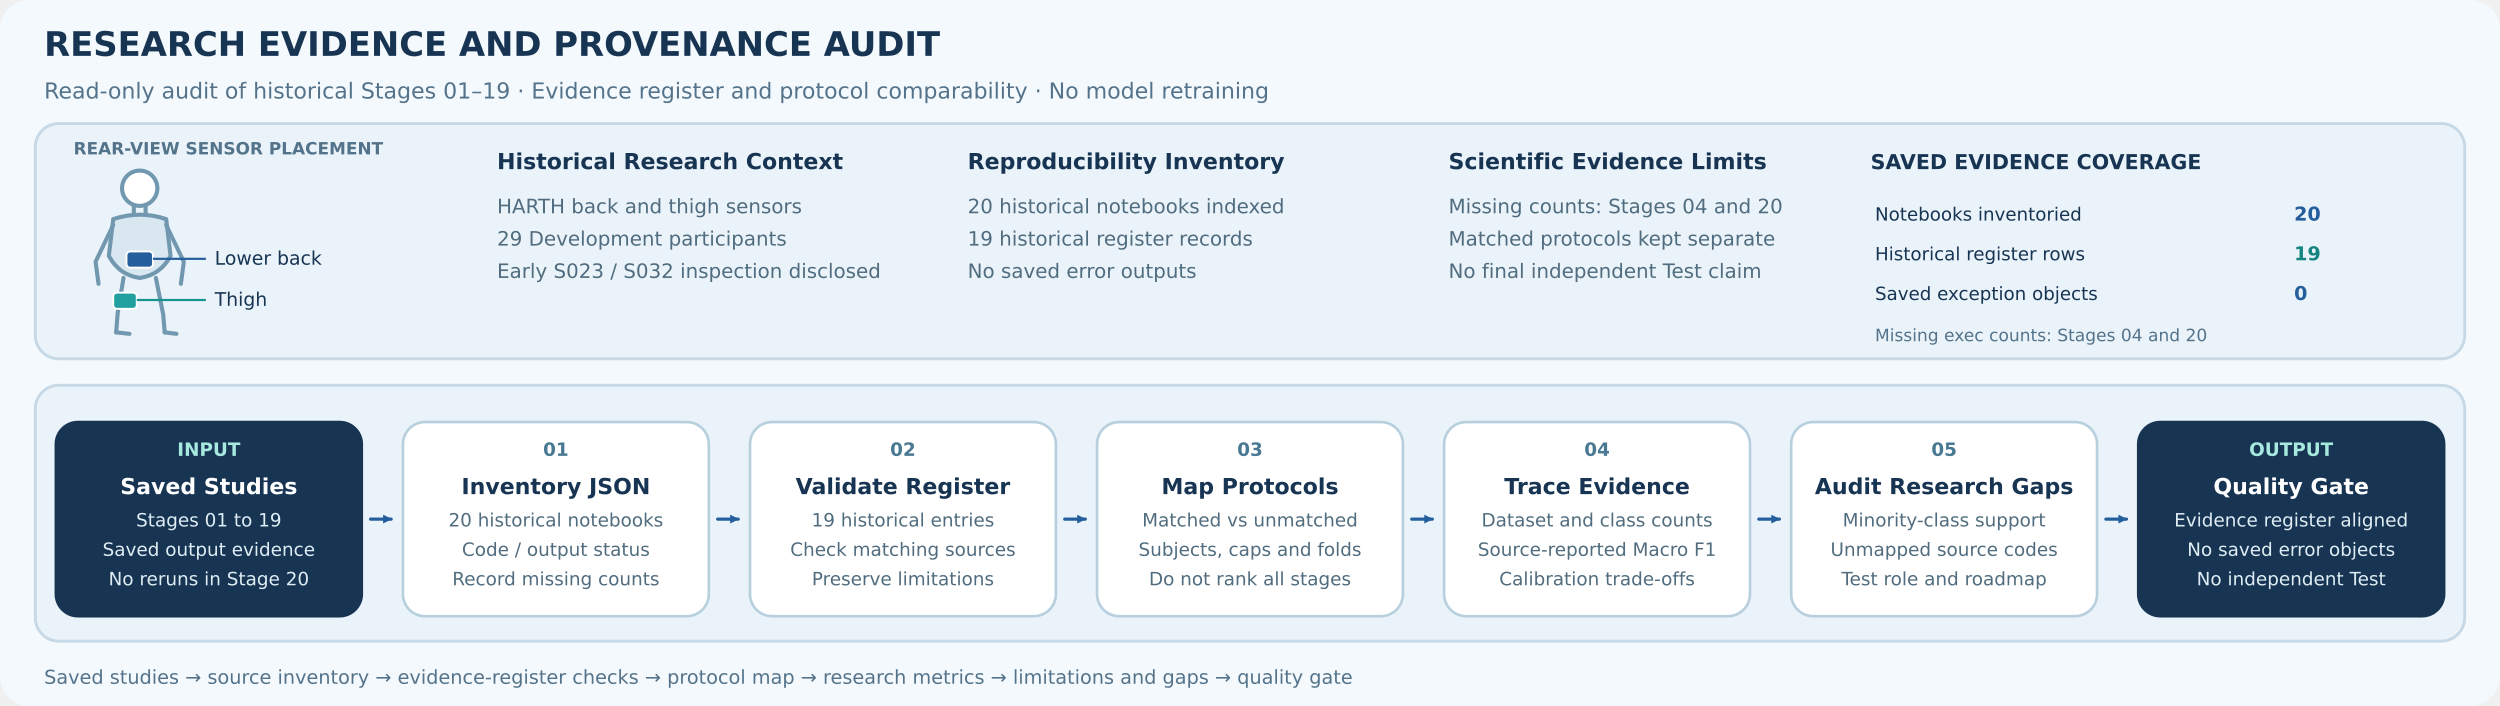
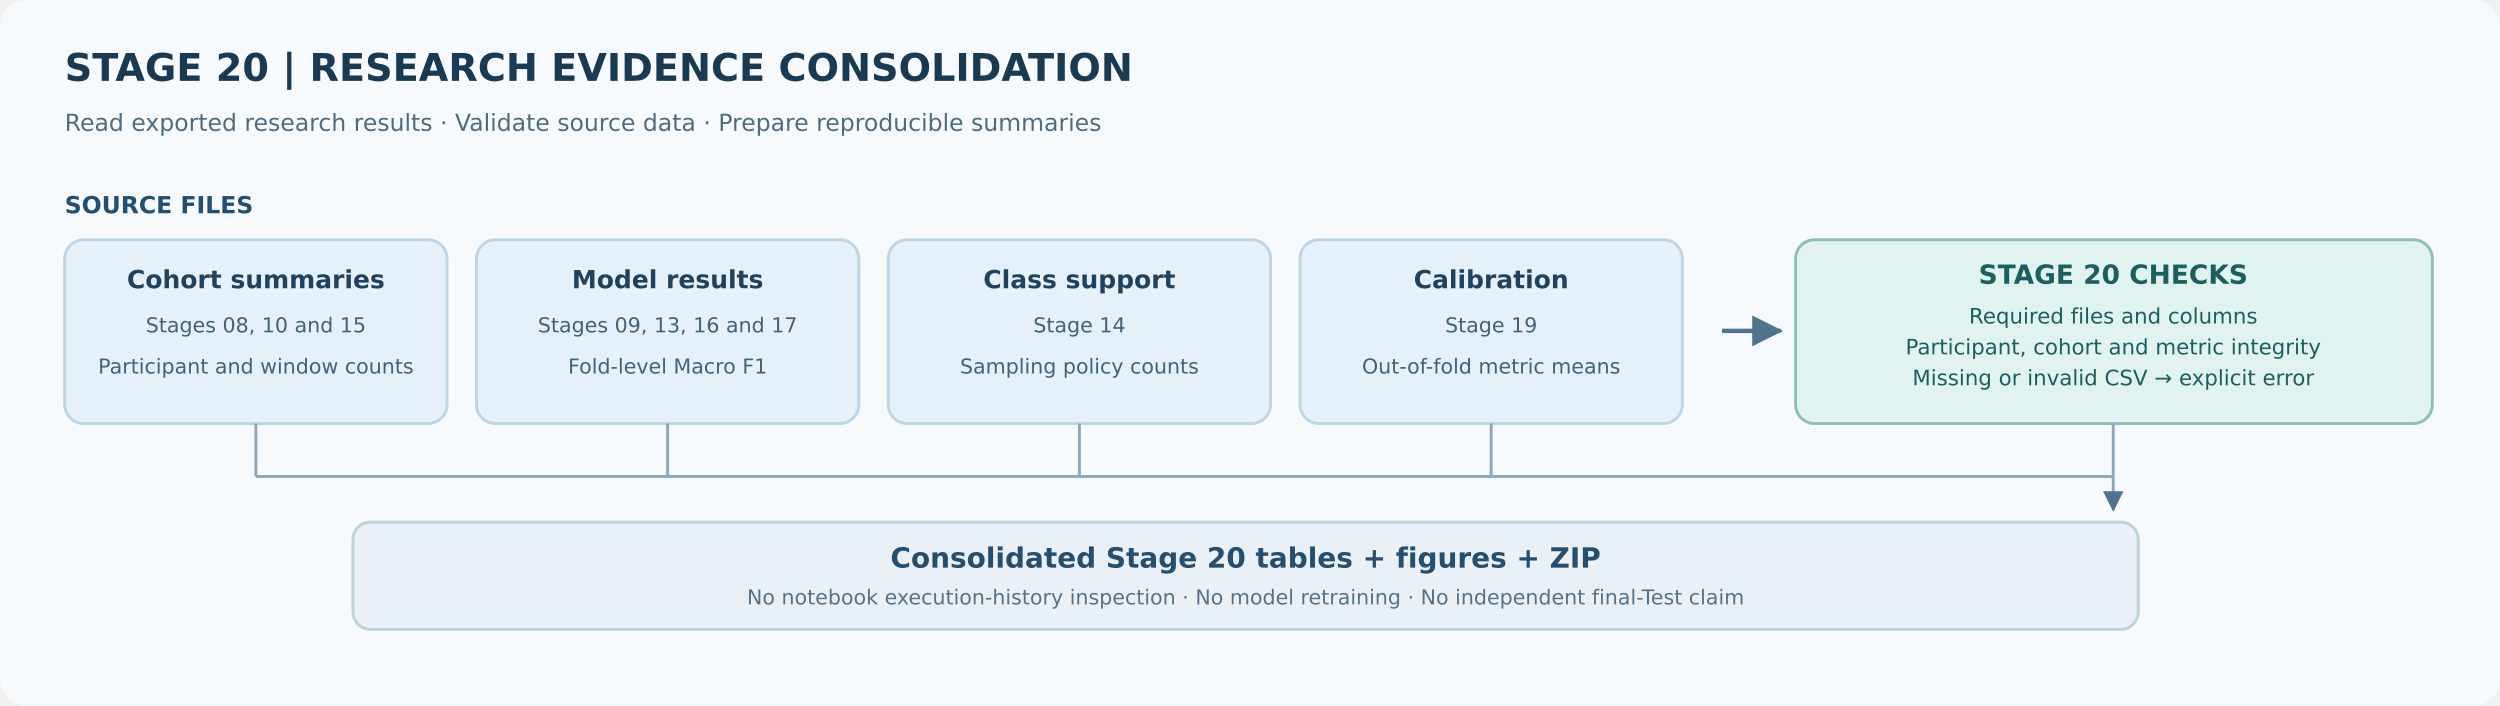
<svg xmlns="http://www.w3.org/2000/svg" width="1700" height="480" viewBox="0 0 1700 480" role="img" aria-labelledby="title desc">
  <defs>
-     <marker id="small-arrow" markerUnits="userSpaceOnUse" markerWidth="6" markerHeight="6" refX="5.5" refY="3" orient="auto">
-       <path d="M0 0 L6 3 L0 6 Z" fill="#245E9D" />
+     <marker id="arrow" markerWidth="9" markerHeight="9" refX="7.5" refY="4.5" orient="auto">
+       <path d="M1 1 L8 4.5 L1 8 Z" fill="#50738E" />
    </marker>
  </defs>
-   <rect width="1700" height="480" rx="20" fill="#F4F9FD" />
+   <rect width="1700" height="480" rx="18" fill="#F6FAFD" />
  <g font-family="DejaVu Sans, Arial, sans-serif">
-     <text x="30" y="38" font-size="23" font-weight="700" fill="#173453">RESEARCH EVIDENCE AND PROVENANCE AUDIT</text>
-     <text x="30" y="67" font-size="15" fill="#54738A">Read-only audit of historical Stages 01–19 · Evidence register and protocol comparability · No model retraining</text>
-     <rect x="24" y="84" width="1652" height="160" rx="16" fill="#EAF3FA" stroke="#C7D9E6" stroke-width="2" />
-     <rect x="24" y="262" width="1652" height="174" rx="16" fill="#EAF3FA" stroke="#C7D9E6" stroke-width="2" />
-     <g aria-label="Rear-view two-sensor placement, completely within context panel">
-       <text x="50" y="105" font-size="11.5" font-weight="700" fill="#53738A">REAR-VIEW SENSOR PLACEMENT</text>
-       <g stroke="#7298B0" stroke-width="2.8" stroke-linecap="round" stroke-linejoin="round">
-         <circle cx="95" cy="128" r="12" fill="#FFFFFF" />
-         <path d="M91 140 L91 147 M99 140 L99 147" fill="none" />
-         <path d="M77 149 Q95 143 113 149 L116 174 Q109 187 95 189 Q81 187 74 174 Z" fill="#D9E7F1" />
-         <path d="M77 153 L65 178 L67 193 M113 153 L125 178 L123 193" fill="none" />
-         <path d="M84 189 L80 213 L79 226 M106 189 L111 214 L112 226" fill="none" />
-         <path d="M79 226 L88 227 M112 226 L120 227" fill="none" />
-       </g>
-       <rect x="86" y="171" width="18" height="11" rx="2.5" fill="#245E9D" stroke="#FFFFFF" stroke-width="1.3" />
-       <rect x="77" y="199" width="16" height="11" rx="2.5" fill="#22A0A0" stroke="#FFFFFF" stroke-width="1.3" />
-       <path d="M104 176 H140" stroke="#245E9D" stroke-width="1.5" />
-       <text x="146" y="180" font-size="12.8" fill="#173453">Lower back</text>
-       <path d="M93 204 H140" stroke="#15938F" stroke-width="1.5" />
-       <text x="146" y="208" font-size="12.8" fill="#173453">Thigh</text>
+     <text x="44" y="55" font-size="26" font-weight="700" fill="#183B53">STAGE 20 | RESEARCH EVIDENCE CONSOLIDATION</text>
+     <text x="44" y="89" font-size="16" fill="#4E6C80">Read exported research results · Validate source data · Prepare reproducible summaries</text>
+     <text x="44" y="145" font-size="16" font-weight="700" fill="#254F6F">SOURCE FILES</text>
+     <g stroke-width="2">
+       <rect x="44" y="163" width="260" height="125" rx="13" fill="#E5F1FA" stroke="#BCD6E6" />
+       <rect x="324" y="163" width="260" height="125" rx="13" fill="#E5F1FA" stroke="#BCD6E6" />
+       <rect x="604" y="163" width="260" height="125" rx="13" fill="#E5F1FA" stroke="#BCD6E6" />
+       <rect x="884" y="163" width="260" height="125" rx="13" fill="#E5F1FA" stroke="#BCD6E6" />
    </g>
-     <g>
-       <text x="338" y="115" font-size="15" font-weight="700" fill="#173453">Historical Research Context</text>
-       <text x="338" y="145" font-size="13.5" fill="#506C7E">HARTH back and thigh sensors</text>
-       <text x="338" y="167" font-size="13.5" fill="#506C7E">29 Development participants</text>
-       <text x="338" y="189" font-size="13.5" fill="#506C7E">Early S023 / S032 inspection disclosed</text>
+     <g fill="#1F425E" font-size="17" font-weight="700" text-anchor="middle">
+       <text x="174" y="196">Cohort summaries</text>
+       <text x="454" y="196">Model results</text>
+       <text x="734" y="196">Class support</text>
+       <text x="1014" y="196">Calibration</text>
    </g>
-     <g>
-       <text x="658" y="115" font-size="15" font-weight="700" fill="#173453">Reproducibility Inventory</text>
-       <text x="658" y="145" font-size="13.5" fill="#506C7E">20 historical notebooks indexed</text>
-       <text x="658" y="167" font-size="13.5" fill="#506C7E">19 historical register records</text>
-       <text x="658" y="189" font-size="13.5" fill="#506C7E">No saved error outputs</text>
+     <g fill="#40627A" font-size="14" text-anchor="middle">
+       <text x="174" y="226">Stages 08, 10 and 15</text>
+       <text x="454" y="226">Stages 09, 13, 16 and 17</text>
+       <text x="734" y="226">Stage 14</text>
+       <text x="1014" y="226">Stage 19</text>
+       <text x="174" y="254">Participant and window counts</text>
+       <text x="454" y="254">Fold-level Macro F1</text>
+       <text x="734" y="254">Sampling policy counts</text>
+       <text x="1014" y="254">Out-of-fold metric means</text>
    </g>
-     <g>
-       <text x="985" y="115" font-size="15" font-weight="700" fill="#173453">Scientific Evidence Limits</text>
-       <text x="985" y="145" font-size="13.5" fill="#506C7E">Missing counts: Stages 04 and 20</text>
-       <text x="985" y="167" font-size="13.5" fill="#506C7E">Matched protocols kept separate</text>
-       <text x="985" y="189" font-size="13.5" fill="#506C7E">No final independent Test claim</text>
+     <path d="M1171 225 H1211" stroke="#50738E" stroke-width="3" fill="none" marker-end="url(#arrow)" />
+     <rect x="1221" y="163" width="433" height="125" rx="13" fill="#E1F3F1" stroke="#8CBFB8" stroke-width="2" />
+     <text x="1437" y="193" font-size="18" font-weight="700" fill="#1B5F60" text-anchor="middle">STAGE 20 CHECKS</text>
+     <g font-size="14.5" fill="#1B5F60" text-anchor="middle">
+       <text x="1437" y="220">Required files and columns</text>
+       <text x="1437" y="241">Participant, cohort and metric integrity</text>
+       <text x="1437" y="262">Missing or invalid CSV → explicit error</text>
    </g>
-     <g aria-label="Observed saved research inventory and evidence coverage">
-       <text x="1272" y="115" font-size="14" font-weight="700" fill="#173453">SAVED EVIDENCE COVERAGE</text>
-       <text x="1275" y="150" font-size="12.4" fill="#173453">Notebooks inventoried</text>
-       <text x="1560" y="150" font-size="13" font-weight="700" fill="#245E9D">20</text>
-       <text x="1275" y="177" font-size="12.4" fill="#173453">Historical register rows</text>
-       <text x="1560" y="177" font-size="13" font-weight="700" fill="#13847F">19</text>
-       <text x="1275" y="204" font-size="12.4" fill="#173453">Saved exception objects</text>
-       <text x="1560" y="204" font-size="13" font-weight="700" fill="#245E9D">0</text>
-       <text x="1275" y="232" font-size="11.6" fill="#54738A">Missing exec counts: Stages 04 and 20</text>
+     <g stroke="#8DA8BA" stroke-width="2" fill="none">
+       <path d="M174 288 V324" />
+       <path d="M454 288 V324" />
+       <path d="M734 288 V324" />
+       <path d="M1014 288 V324" />
+       <path d="M174 324 H1437" />
+       <path d="M1437 288 V324" />
+       <path d="M1437 324 V347" marker-end="url(#arrow)" />
    </g>
-     <g aria-label="Six identical short inter-block arrows">
-       <path d="M252 353 H266" fill="none" stroke="#245E9D" stroke-width="2.2" stroke-linecap="round" marker-end="url(#small-arrow)" />
-       <path d="M488 353 H502" fill="none" stroke="#245E9D" stroke-width="2.2" stroke-linecap="round" marker-end="url(#small-arrow)" />
-       <path d="M724 353 H738" fill="none" stroke="#245E9D" stroke-width="2.2" stroke-linecap="round" marker-end="url(#small-arrow)" />
-       <path d="M960 353 H974" fill="none" stroke="#245E9D" stroke-width="2.2" stroke-linecap="round" marker-end="url(#small-arrow)" />
-       <path d="M1196 353 H1210" fill="none" stroke="#245E9D" stroke-width="2.2" stroke-linecap="round" marker-end="url(#small-arrow)" />
-       <path d="M1432 353 H1446" fill="none" stroke="#245E9D" stroke-width="2.2" stroke-linecap="round" marker-end="url(#small-arrow)" />
-     </g>
-     <g aria-label="Seven matched-protocol research workflow blocks">
-       <g class="process-block">
-         <rect x="38" y="287" width="208" height="132" rx="15" fill="#173453" stroke="#173453" stroke-width="1.8" />
-         <text x="142" y="310" text-anchor="middle" font-size="12.5" font-weight="700" fill="#A7E9DF">INPUT</text>
-         <text x="142" y="336" text-anchor="middle" font-size="15" font-weight="700" fill="#FFFFFF">Saved Studies</text>
-         <text x="142" y="358" text-anchor="middle" font-size="12.5" fill="#DFEDF4">Stages 01 to 19</text>
-         <text x="142" y="378" text-anchor="middle" font-size="12.5" fill="#DFEDF4">Saved output evidence</text>
-         <text x="142" y="398" text-anchor="middle" font-size="12.5" fill="#DFEDF4">No reruns in Stage 20</text>
-       </g>
-       <g class="process-block">
-         <rect x="274" y="287" width="208" height="132" rx="15" fill="#FFFFFF" stroke="#B8CFDE" stroke-width="1.8" />
-         <text x="378" y="310" text-anchor="middle" font-size="12.5" font-weight="700" fill="#497992">01</text>
-         <text x="378" y="336" text-anchor="middle" font-size="15" font-weight="700" fill="#173453">Inventory JSON</text>
-         <text x="378" y="358" text-anchor="middle" font-size="12.5" fill="#506C7E">20 historical notebooks</text>
-         <text x="378" y="378" text-anchor="middle" font-size="12.5" fill="#506C7E">Code / output status</text>
-         <text x="378" y="398" text-anchor="middle" font-size="12.5" fill="#506C7E">Record missing counts</text>
-       </g>
-       <g class="process-block">
-         <rect x="510" y="287" width="208" height="132" rx="15" fill="#FFFFFF" stroke="#B8CFDE" stroke-width="1.8" />
-         <text x="614" y="310" text-anchor="middle" font-size="12.5" font-weight="700" fill="#497992">02</text>
-         <text x="614" y="336" text-anchor="middle" font-size="15" font-weight="700" fill="#173453">Validate Register</text>
-         <text x="614" y="358" text-anchor="middle" font-size="12.5" fill="#506C7E">19 historical entries</text>
-         <text x="614" y="378" text-anchor="middle" font-size="12.5" fill="#506C7E">Check matching sources</text>
-         <text x="614" y="398" text-anchor="middle" font-size="12.5" fill="#506C7E">Preserve limitations</text>
-       </g>
-       <g class="process-block">
-         <rect x="746" y="287" width="208" height="132" rx="15" fill="#FFFFFF" stroke="#B8CFDE" stroke-width="1.8" />
-         <text x="850" y="310" text-anchor="middle" font-size="12.5" font-weight="700" fill="#497992">03</text>
-         <text x="850" y="336" text-anchor="middle" font-size="15" font-weight="700" fill="#173453">Map Protocols</text>
-         <text x="850" y="358" text-anchor="middle" font-size="12.5" fill="#506C7E">Matched vs unmatched</text>
-         <text x="850" y="378" text-anchor="middle" font-size="12.5" fill="#506C7E">Subjects, caps and folds</text>
-         <text x="850" y="398" text-anchor="middle" font-size="12.5" fill="#506C7E">Do not rank all stages</text>
-       </g>
-       <g class="process-block">
-         <rect x="982" y="287" width="208" height="132" rx="15" fill="#FFFFFF" stroke="#B8CFDE" stroke-width="1.8" />
-         <text x="1086" y="310" text-anchor="middle" font-size="12.5" font-weight="700" fill="#497992">04</text>
-         <text x="1086" y="336" text-anchor="middle" font-size="15" font-weight="700" fill="#173453">Trace Evidence</text>
-         <text x="1086" y="358" text-anchor="middle" font-size="12.5" fill="#506C7E">Dataset and class counts</text>
-         <text x="1086" y="378" text-anchor="middle" font-size="12.5" fill="#506C7E">Source-reported Macro F1</text>
-         <text x="1086" y="398" text-anchor="middle" font-size="12.5" fill="#506C7E">Calibration trade-offs</text>
-       </g>
-       <g class="process-block">
-         <rect x="1218" y="287" width="208" height="132" rx="15" fill="#FFFFFF" stroke="#B8CFDE" stroke-width="1.8" />
-         <text x="1322" y="310" text-anchor="middle" font-size="12.5" font-weight="700" fill="#497992">05</text>
-         <text x="1322" y="336" text-anchor="middle" font-size="15" font-weight="700" fill="#173453">Audit Research Gaps</text>
-         <text x="1322" y="358" text-anchor="middle" font-size="12.5" fill="#506C7E">Minority-class support</text>
-         <text x="1322" y="378" text-anchor="middle" font-size="12.5" fill="#506C7E">Unmapped source codes</text>
-         <text x="1322" y="398" text-anchor="middle" font-size="12.5" fill="#506C7E">Test role and roadmap</text>
-       </g>
-       <g class="process-block">
-         <rect x="1454" y="287" width="208" height="132" rx="15" fill="#173453" stroke="#173453" stroke-width="1.8" />
-         <text x="1558" y="310" text-anchor="middle" font-size="12.5" font-weight="700" fill="#A7E9DF">OUTPUT</text>
-         <text x="1558" y="336" text-anchor="middle" font-size="15" font-weight="700" fill="#FFFFFF">Quality Gate</text>
-         <text x="1558" y="358" text-anchor="middle" font-size="12.5" fill="#DFEDF4">Evidence register aligned</text>
-         <text x="1558" y="378" text-anchor="middle" font-size="12.5" fill="#DFEDF4">No saved error objects</text>
-         <text x="1558" y="398" text-anchor="middle" font-size="12.5" fill="#DFEDF4">No independent Test</text>
-       </g>
-     </g>
-     <text x="30" y="465" font-size="13.1" fill="#54738A">Saved studies → source inventory → evidence-register checks → protocol map → research metrics → limitations and gaps → quality gate</text>
+     <rect x="240" y="355" width="1214" height="73" rx="12" fill="#EAF1F6" stroke="#BED2DE" stroke-width="2" />
+     <text x="847" y="386" font-size="19" fill="#254F6F" text-anchor="middle" font-weight="700">Consolidated Stage 20 tables + figures + ZIP</text>
+     <text x="847" y="411" font-size="14" fill="#54738A" text-anchor="middle">No notebook execution-history inspection · No model retraining · No independent final-Test claim</text>
  </g>
</svg>
